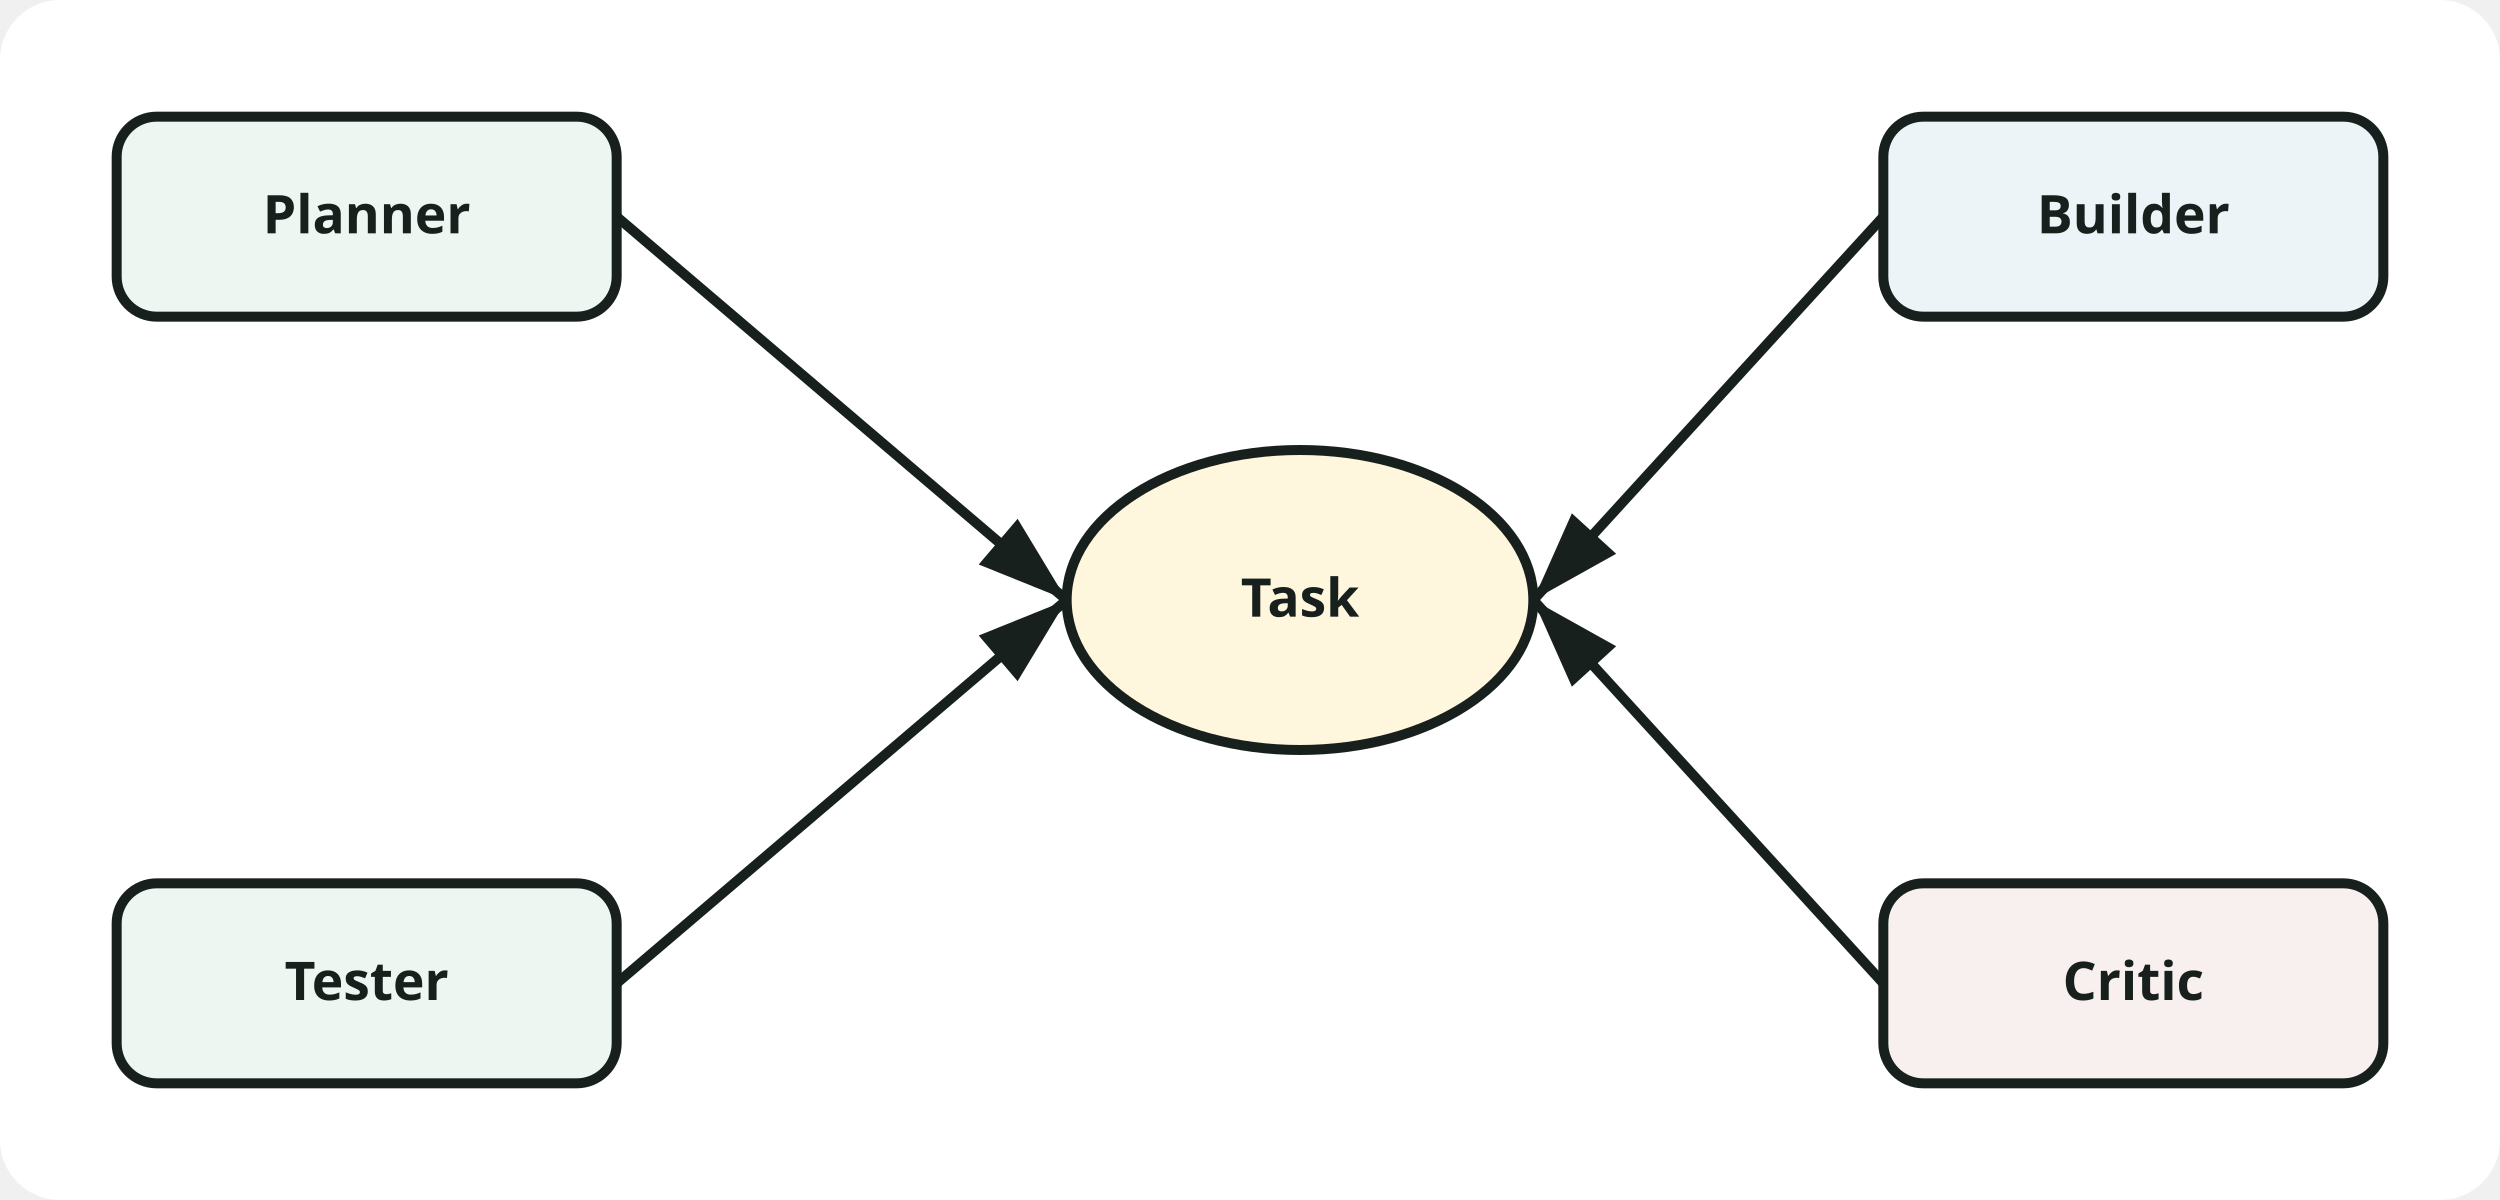
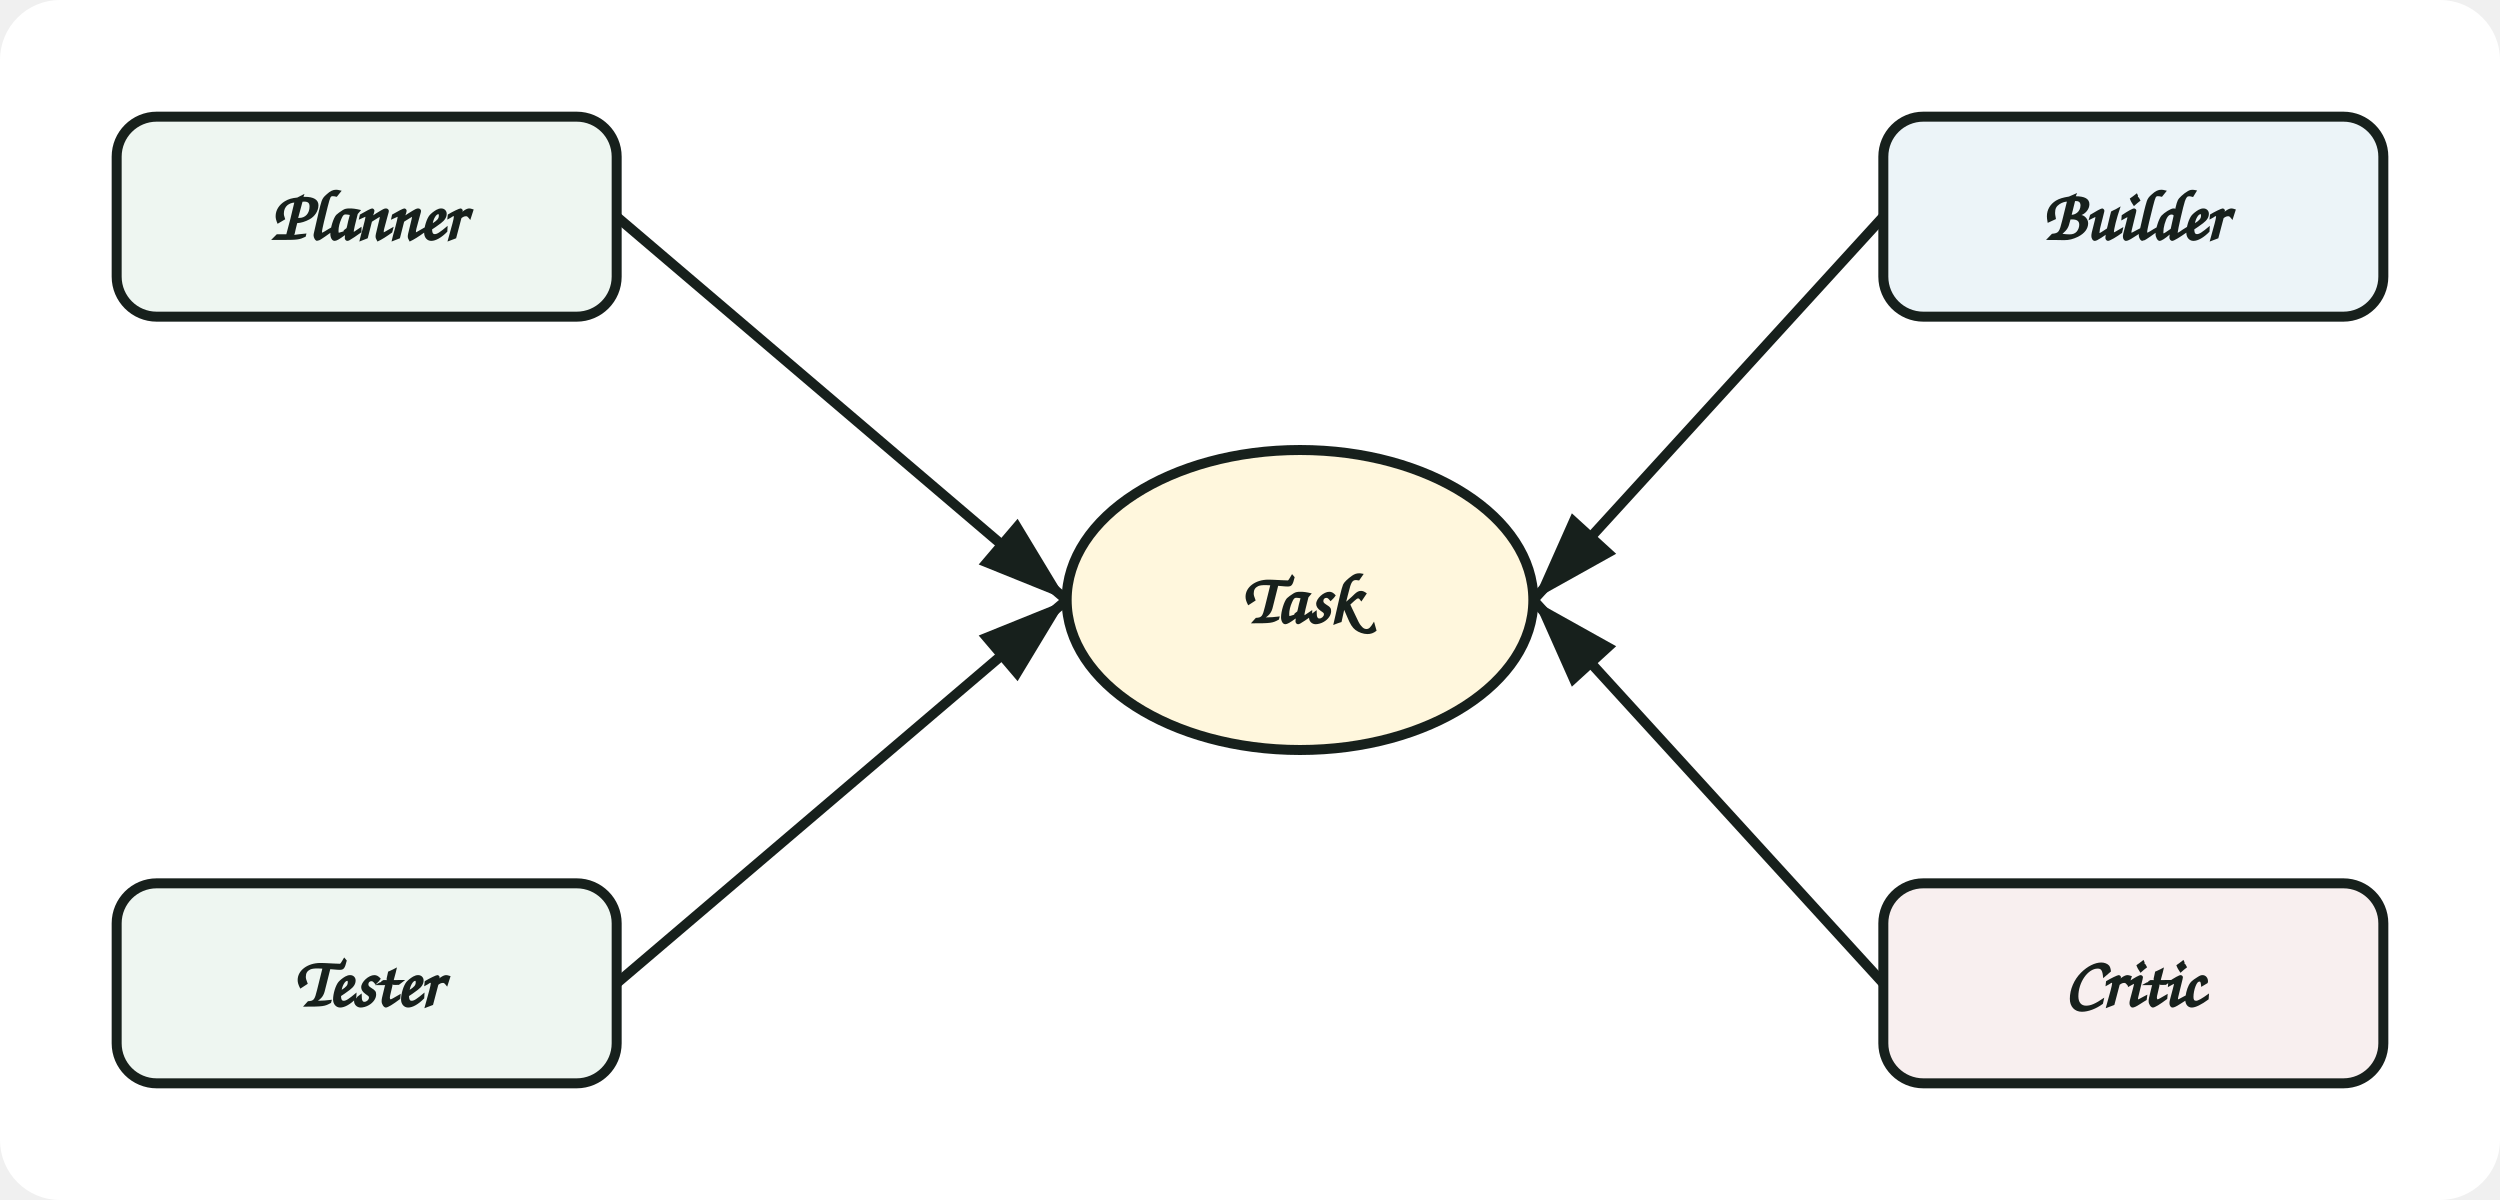
<svg xmlns="http://www.w3.org/2000/svg" viewBox="-35.0 -35.0 750.0 360.0" role="img" aria-labelledby="title">
  <defs>
    <marker id="arrow" markerWidth="10" markerHeight="10" refX="9" refY="3" orient="auto" markerUnits="strokeWidth">
      <path d="M0,0 L0,6 L9,3 z" fill="#17201c" />
    </marker>
  </defs>
  <rect x="-35.0" y="-35.0" width="750.0" height="360.0" rx="18" fill="#ffffff" />
  <line x1="150" y1="30.0" x2="285" y2="145.0" stroke="#17201c" stroke-width="3" stroke-linecap="round" marker-end="url(#arrow)" />
  <line x1="530" y1="30.0" x2="425" y2="145.0" stroke="#17201c" stroke-width="3" stroke-linecap="round" marker-end="url(#arrow)" />
  <line x1="150" y1="260.0" x2="285" y2="145.0" stroke="#17201c" stroke-width="3" stroke-linecap="round" marker-end="url(#arrow)" />
  <line x1="530" y1="260.0" x2="425" y2="145.0" stroke="#17201c" stroke-width="3" stroke-linecap="round" marker-end="url(#arrow)" />
  <ellipse cx="355.0" cy="145.0" rx="70.0" ry="45.0" fill="#fff7dd" stroke="#17201c" stroke-width="3" />
-   <text x="355.0" y="150.0" text-anchor="middle" font-family="Segoe UI, sans-serif" font-weight="700" font-size="16" fill="#17201c">Task</text>
+   <text x="355.0" y="152.0" text-anchor="middle" font-family="Segoe Print, Comic Sans MS, Virgil, cursive" font-weight="700" font-size="21" fill="#17201c">Task</text>
  <rect x="0" y="0" width="150" height="60" rx="12" fill="#eef6f1" stroke="#17201c" stroke-width="3" />
-   <text x="75.0" y="35.0" text-anchor="middle" font-family="Segoe UI, sans-serif" font-weight="700" font-size="16" fill="#17201c">Planner</text>
+   <text x="75.0" y="37.0" text-anchor="middle" font-family="Segoe Print, Comic Sans MS, Virgil, cursive" font-weight="700" font-size="21" fill="#17201c">Planner</text>
  <rect x="530" y="0" width="150" height="60" rx="12" fill="#ecf4f8" stroke="#17201c" stroke-width="3" />
-   <text x="605.0" y="35.0" text-anchor="middle" font-family="Segoe UI, sans-serif" font-weight="700" font-size="16" fill="#17201c">Builder</text>
+   <text x="605.0" y="37.0" text-anchor="middle" font-family="Segoe Print, Comic Sans MS, Virgil, cursive" font-weight="700" font-size="21" fill="#17201c">Builder</text>
  <rect x="0" y="230" width="150" height="60" rx="12" fill="#eef6f1" stroke="#17201c" stroke-width="3" />
-   <text x="75.0" y="265.0" text-anchor="middle" font-family="Segoe UI, sans-serif" font-weight="700" font-size="16" fill="#17201c">Tester</text>
+   <text x="75.0" y="267.0" text-anchor="middle" font-family="Segoe Print, Comic Sans MS, Virgil, cursive" font-weight="700" font-size="21" fill="#17201c">Tester</text>
  <rect x="530" y="230" width="150" height="60" rx="12" fill="#f8efef" stroke="#17201c" stroke-width="3" />
-   <text x="605.0" y="265.0" text-anchor="middle" font-family="Segoe UI, sans-serif" font-weight="700" font-size="16" fill="#17201c">Critic</text>
+   <text x="605.0" y="267.0" text-anchor="middle" font-family="Segoe Print, Comic Sans MS, Virgil, cursive" font-weight="700" font-size="21" fill="#17201c">Critic</text>
</svg>
